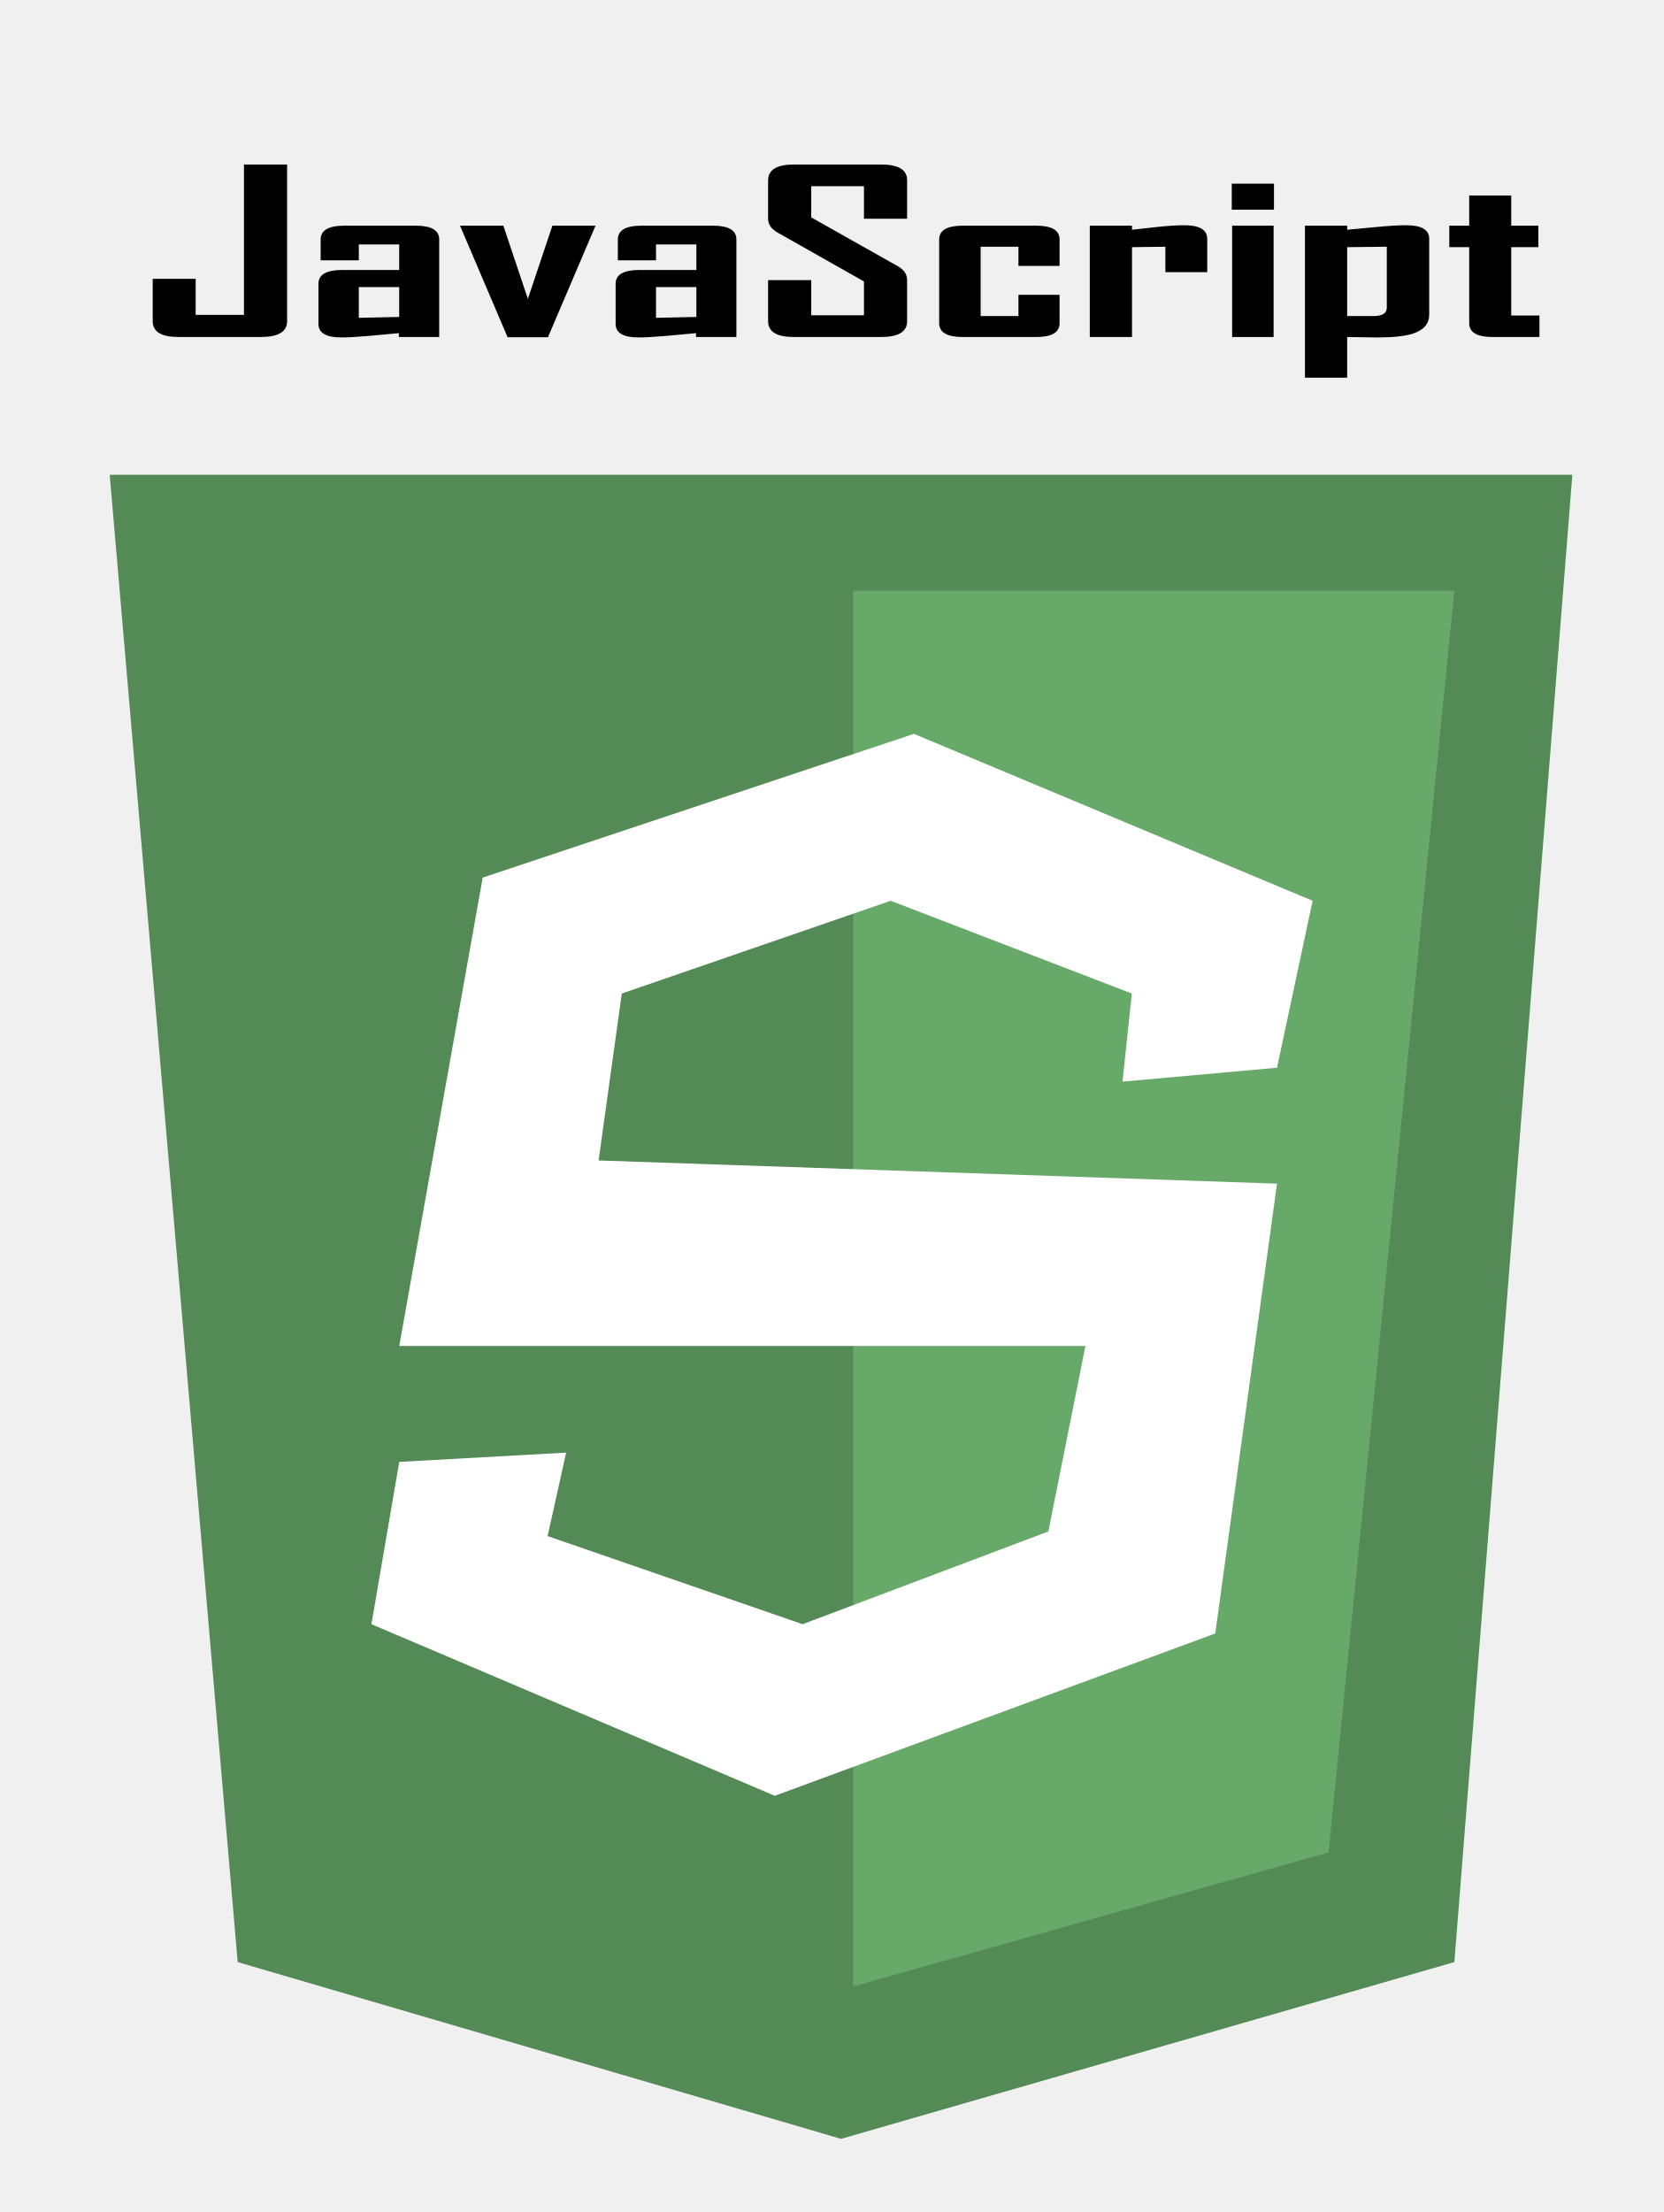
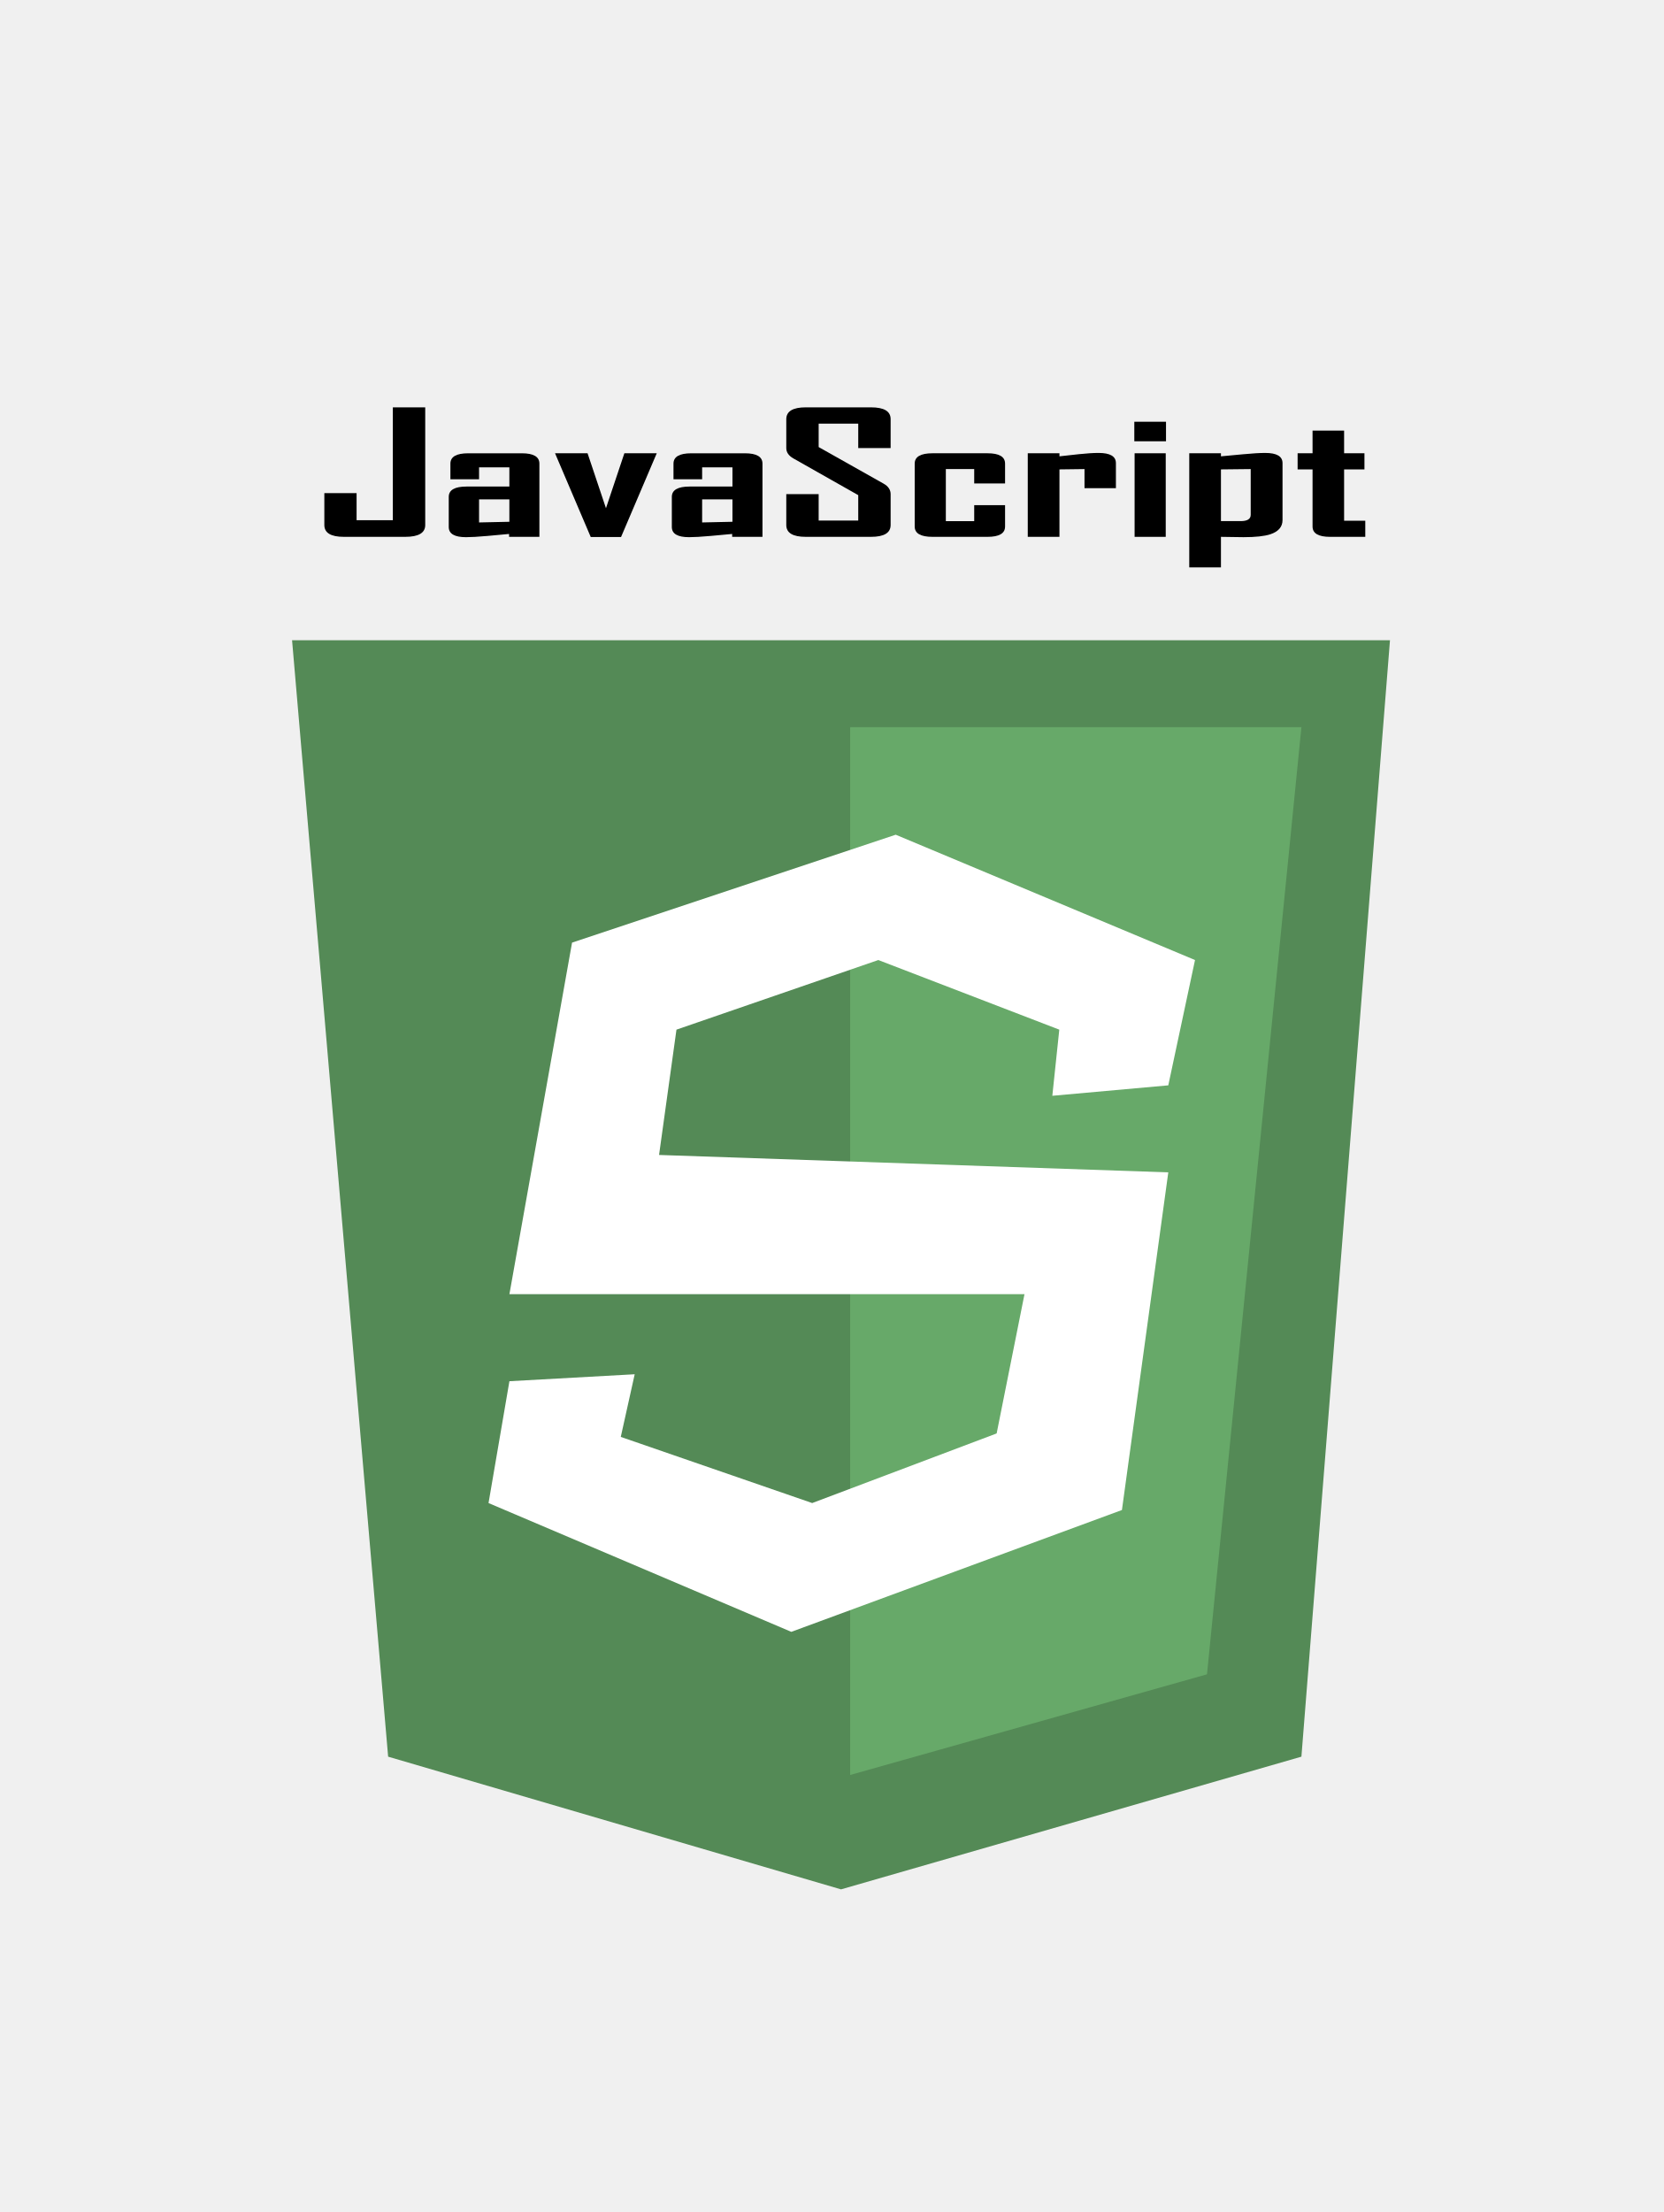
<svg xmlns="http://www.w3.org/2000/svg" version="1.1" x="0px" y="0px" width="273px" height="362.89px" viewBox="0 0 273 362.89" enable-background="new 0 0 273 362.89" xml:space="preserve">
  <g id="图层_2">
    <g>
-       <path d="M47.109,52.703c0,1.724-1.452,2.586-4.356,2.586H29.322c-2.843,0-4.265-0.862-4.265-2.586V45.74h7.048v5.914h7.926V26.986    h7.079V52.703z" />
-       <path d="M72.066,55.289h-6.625v-0.633c-1.573,0.145-3.146,0.289-4.719,0.434c-2.057,0.181-3.62,0.271-4.688,0.271    c-2.521,0-3.782-0.741-3.782-2.224v-6.583c0-1.507,1.301-2.261,3.902-2.261h9.348v-4.196h-6.625v2.604h-6.262v-3.418    c0-1.507,1.301-2.261,3.902-2.261h11.707c2.561,0,3.842,0.753,3.842,2.261V55.289z M65.501,51.997v-4.901h-6.625v5.045    L65.501,51.997z" />
-       <path d="M97.718,37.023l-7.805,18.302h-6.625l-7.804-18.302h7.109l4.023,12.008l4.023-12.008H97.718z" />
-       <path d="M120.83,55.289h-6.625v-0.633c-1.573,0.145-3.146,0.289-4.719,0.434c-2.057,0.181-3.62,0.271-4.688,0.271    c-2.521,0-3.782-0.741-3.782-2.224v-6.583c0-1.507,1.301-2.261,3.902-2.261h9.348v-4.196h-6.625v2.604h-6.262v-3.418    c0-1.507,1.301-2.261,3.902-2.261h11.707c2.561,0,3.842,0.753,3.842,2.261V55.289z M114.266,51.997v-4.901h-6.625v5.045    L114.266,51.997z" />
-       <path d="M148.842,52.703c0,1.724-1.433,2.586-4.296,2.586h-14.248c-2.843,0-4.265-0.862-4.265-2.586v-6.746h7.079v5.769h8.652    v-5.552l-14.188-8.03c-1.028-0.59-1.542-1.344-1.542-2.26V29.59c0-1.736,1.422-2.604,4.265-2.604h14.248    c2.863,0,4.296,0.856,4.296,2.568v6.33h-7.079v-5.335h-8.652v5.118l14.188,7.994c1.028,0.579,1.543,1.344,1.543,2.297V52.703z" />
-       <path d="M173.859,53.028c0,1.507-1.281,2.261-3.842,2.261h-12.01c-2.602,0-3.902-0.753-3.902-2.261V39.284    c0-1.507,1.301-2.261,3.902-2.261h12.01c2.561,0,3.842,0.753,3.842,2.261v4.34h-6.746v-3.147h-6.201v11.375h6.201v-3.49h6.746    V53.028z" />
-       <path d="M198.09,44.655h-6.867v-4.178l-5.476,0.072v14.739h-6.927V37.023h6.927v0.669c1.432-0.156,2.854-0.313,4.266-0.47    c1.714-0.181,3.146-0.271,4.295-0.271c2.521,0,3.781,0.741,3.781,2.224V44.655z" />
-       <path d="M209.041,34.4h-6.927v-4.268h6.927V34.4z M208.98,55.289h-6.806V37.023h6.806V55.289z" />
-       <path d="M234.512,51.617c0,1.483-0.888,2.52-2.662,3.111c-1.291,0.422-3.248,0.633-5.869,0.633c-0.605,0-1.458-0.012-2.556-0.036    c-1.1-0.024-1.891-0.036-2.375-0.036v6.673h-6.927V37.023h6.927v0.669c1.613-0.145,3.227-0.295,4.84-0.452    c2.037-0.192,3.65-0.289,4.84-0.289c2.521,0,3.781,0.741,3.781,2.224V51.617z M227.554,50.478V40.477l-6.504,0.072v11.303h4.296    C226.818,51.853,227.554,51.395,227.554,50.478z" />
-       <path d="M252.602,55.289h-7.684c-2.562,0-3.842-0.753-3.842-2.261V40.549h-3.267v-3.526h3.267v-4.955h6.897v4.955h4.447v3.526    h-4.447v11.213h4.628V55.289z" />
+       <path d="M69.774,86.13c0,1.294-1.09,1.941-3.27,1.941H56.422c-2.134,0-3.202-0.647-3.202-1.941v-5.226h5.291v4.439h5.949V66.827    h5.313V86.13z" />
+       <path d="M88.507,88.072h-4.973v-0.475c-1.181,0.108-2.361,0.217-3.542,0.326c-1.544,0.136-2.717,0.204-3.52,0.204    c-1.893,0-2.838-0.557-2.838-1.669v-4.941c0-1.131,0.977-1.697,2.929-1.697h7.017v-3.149h-4.973v1.955h-4.701v-2.565    c0-1.131,0.977-1.697,2.929-1.697h8.788c1.922,0,2.884,0.566,2.884,1.697V88.072z M83.58,85.601v-3.679h-4.973v3.788L83.58,85.601    z" />
+       <path d="M107.763,74.361l-5.858,13.738h-4.973l-5.858-13.738h5.336l3.02,9.014l3.02-9.014H107.763z" />
+       <path d="M125.111,88.072h-4.973v-0.475c-1.181,0.108-2.361,0.217-3.542,0.326c-1.544,0.136-2.717,0.204-3.52,0.204    c-1.893,0-2.838-0.557-2.838-1.669v-4.941c0-1.131,0.977-1.697,2.929-1.697h7.017v-3.149h-4.973v1.955h-4.701v-2.565    c0-1.131,0.977-1.697,2.929-1.697h8.788c1.922,0,2.884,0.566,2.884,1.697V88.072z M120.184,85.601v-3.679h-4.973v3.788    L120.184,85.601z" />
+       <path d="M146.138,86.13c0,1.294-1.075,1.941-3.224,1.941h-10.695c-2.134,0-3.202-0.647-3.202-1.941v-5.063h5.313v4.331h6.494    V81.23l-10.649-6.027c-0.772-0.443-1.158-1.009-1.158-1.697v-4.724c0-1.303,1.067-1.955,3.202-1.955h10.695    c2.149,0,3.224,0.643,3.224,1.927v4.751h-5.313v-4.005h-6.494v3.842l10.65,6c0.772,0.434,1.158,1.009,1.158,1.724V86.13z" />
+       <path d="M164.917,86.375c0,1.131-0.961,1.697-2.884,1.697h-9.015c-1.953,0-2.929-0.565-2.929-1.697V76.058    c0-1.131,0.977-1.697,2.929-1.697h9.015c1.922,0,2.884,0.566,2.884,1.697v3.258h-5.063v-2.362h-4.655v8.539h4.655v-2.62h5.063    V86.375z" />
+       <path d="M183.105,80.09h-5.154v-3.136l-4.11,0.054v11.063h-5.2V74.361h5.2v0.502c1.075-0.118,2.142-0.235,3.202-0.353    c1.287-0.136,2.361-0.204,3.224-0.204c1.892,0,2.838,0.557,2.838,1.67V80.09z" />
+       <path d="M191.325,72.393h-5.2v-3.204h5.2V72.393z M191.28,88.072h-5.109V74.361h5.109V88.072z" />
+       <path d="M210.444,85.316c0,1.113-0.667,1.892-1.998,2.335c-0.969,0.317-2.438,0.475-4.405,0.475c-0.454,0-1.094-0.009-1.919-0.027    c-0.825-0.019-1.419-0.027-1.782-0.027v5.009h-5.2v-18.72h5.2v0.502c1.211-0.108,2.422-0.222,3.633-0.339    c1.529-0.145,2.74-0.217,3.633-0.217c1.892,0,2.838,0.557,2.838,1.67V85.316z M205.222,84.461v-7.507l-4.882,0.054v8.484h3.224    C204.669,85.493,205.222,85.149,205.222,84.461z" />
+       <path d="M224.023,88.072h-5.768c-1.923,0-2.884-0.565-2.884-1.697v-9.367h-2.452v-2.647h2.452v-3.719h5.177v3.719h3.338v2.647    h-3.338v8.417h3.474V88.072z" />
    </g>
-     <polygon fill="#548A56" points="18,77.89 39,321.89 138,350.89 238.64,321.89 258,77.89  " />
+     <polygon fill="#548A56" points="47.924,105.038 63.688,288.191 138,309.96 213.543,288.191 228.076,105.038  " />
  </g>
  <g id="图层_3">
-     <polygon fill="#67A969" points="140,96.89 140,325.89 218,303.89 238.64,96.89  " />
+     <polygon fill="#67A969" points="139.501,119.3 139.501,291.194 198.05,274.68 213.543,119.3  " />
  </g>
  <g id="图层_4">
</g>
  <g id="图层_5">
-     <polygon fill="#FFFFFF" points="65.51,220.812 178.104,220.812 172.018,251.243 131.697,266.458 89.854,252.004 92.897,238.31    65.51,239.832 60.945,266.458 127.132,294.607 199.406,267.98 209.54,194.185 98.223,190.381 102.027,162.993 146.152,147.778    185.712,162.993 184.19,177.448 209.54,175.166 215.382,147.778 149.956,120.39 79.204,143.974  " />
+     <polygon fill="#FFFFFF" points="83.587,212.319 168.103,212.319 163.535,235.162 133.269,246.583 101.86,235.733 104.145,225.454    83.587,226.596 80.161,246.583 129.842,267.712 184.093,247.725 191.7,192.333 108.142,189.477 110.997,168.919 144.119,157.498    173.814,168.919 172.672,179.769 191.7,178.056 196.085,157.498 146.974,136.939 93.866,154.643  " />
  </g>
</svg>
